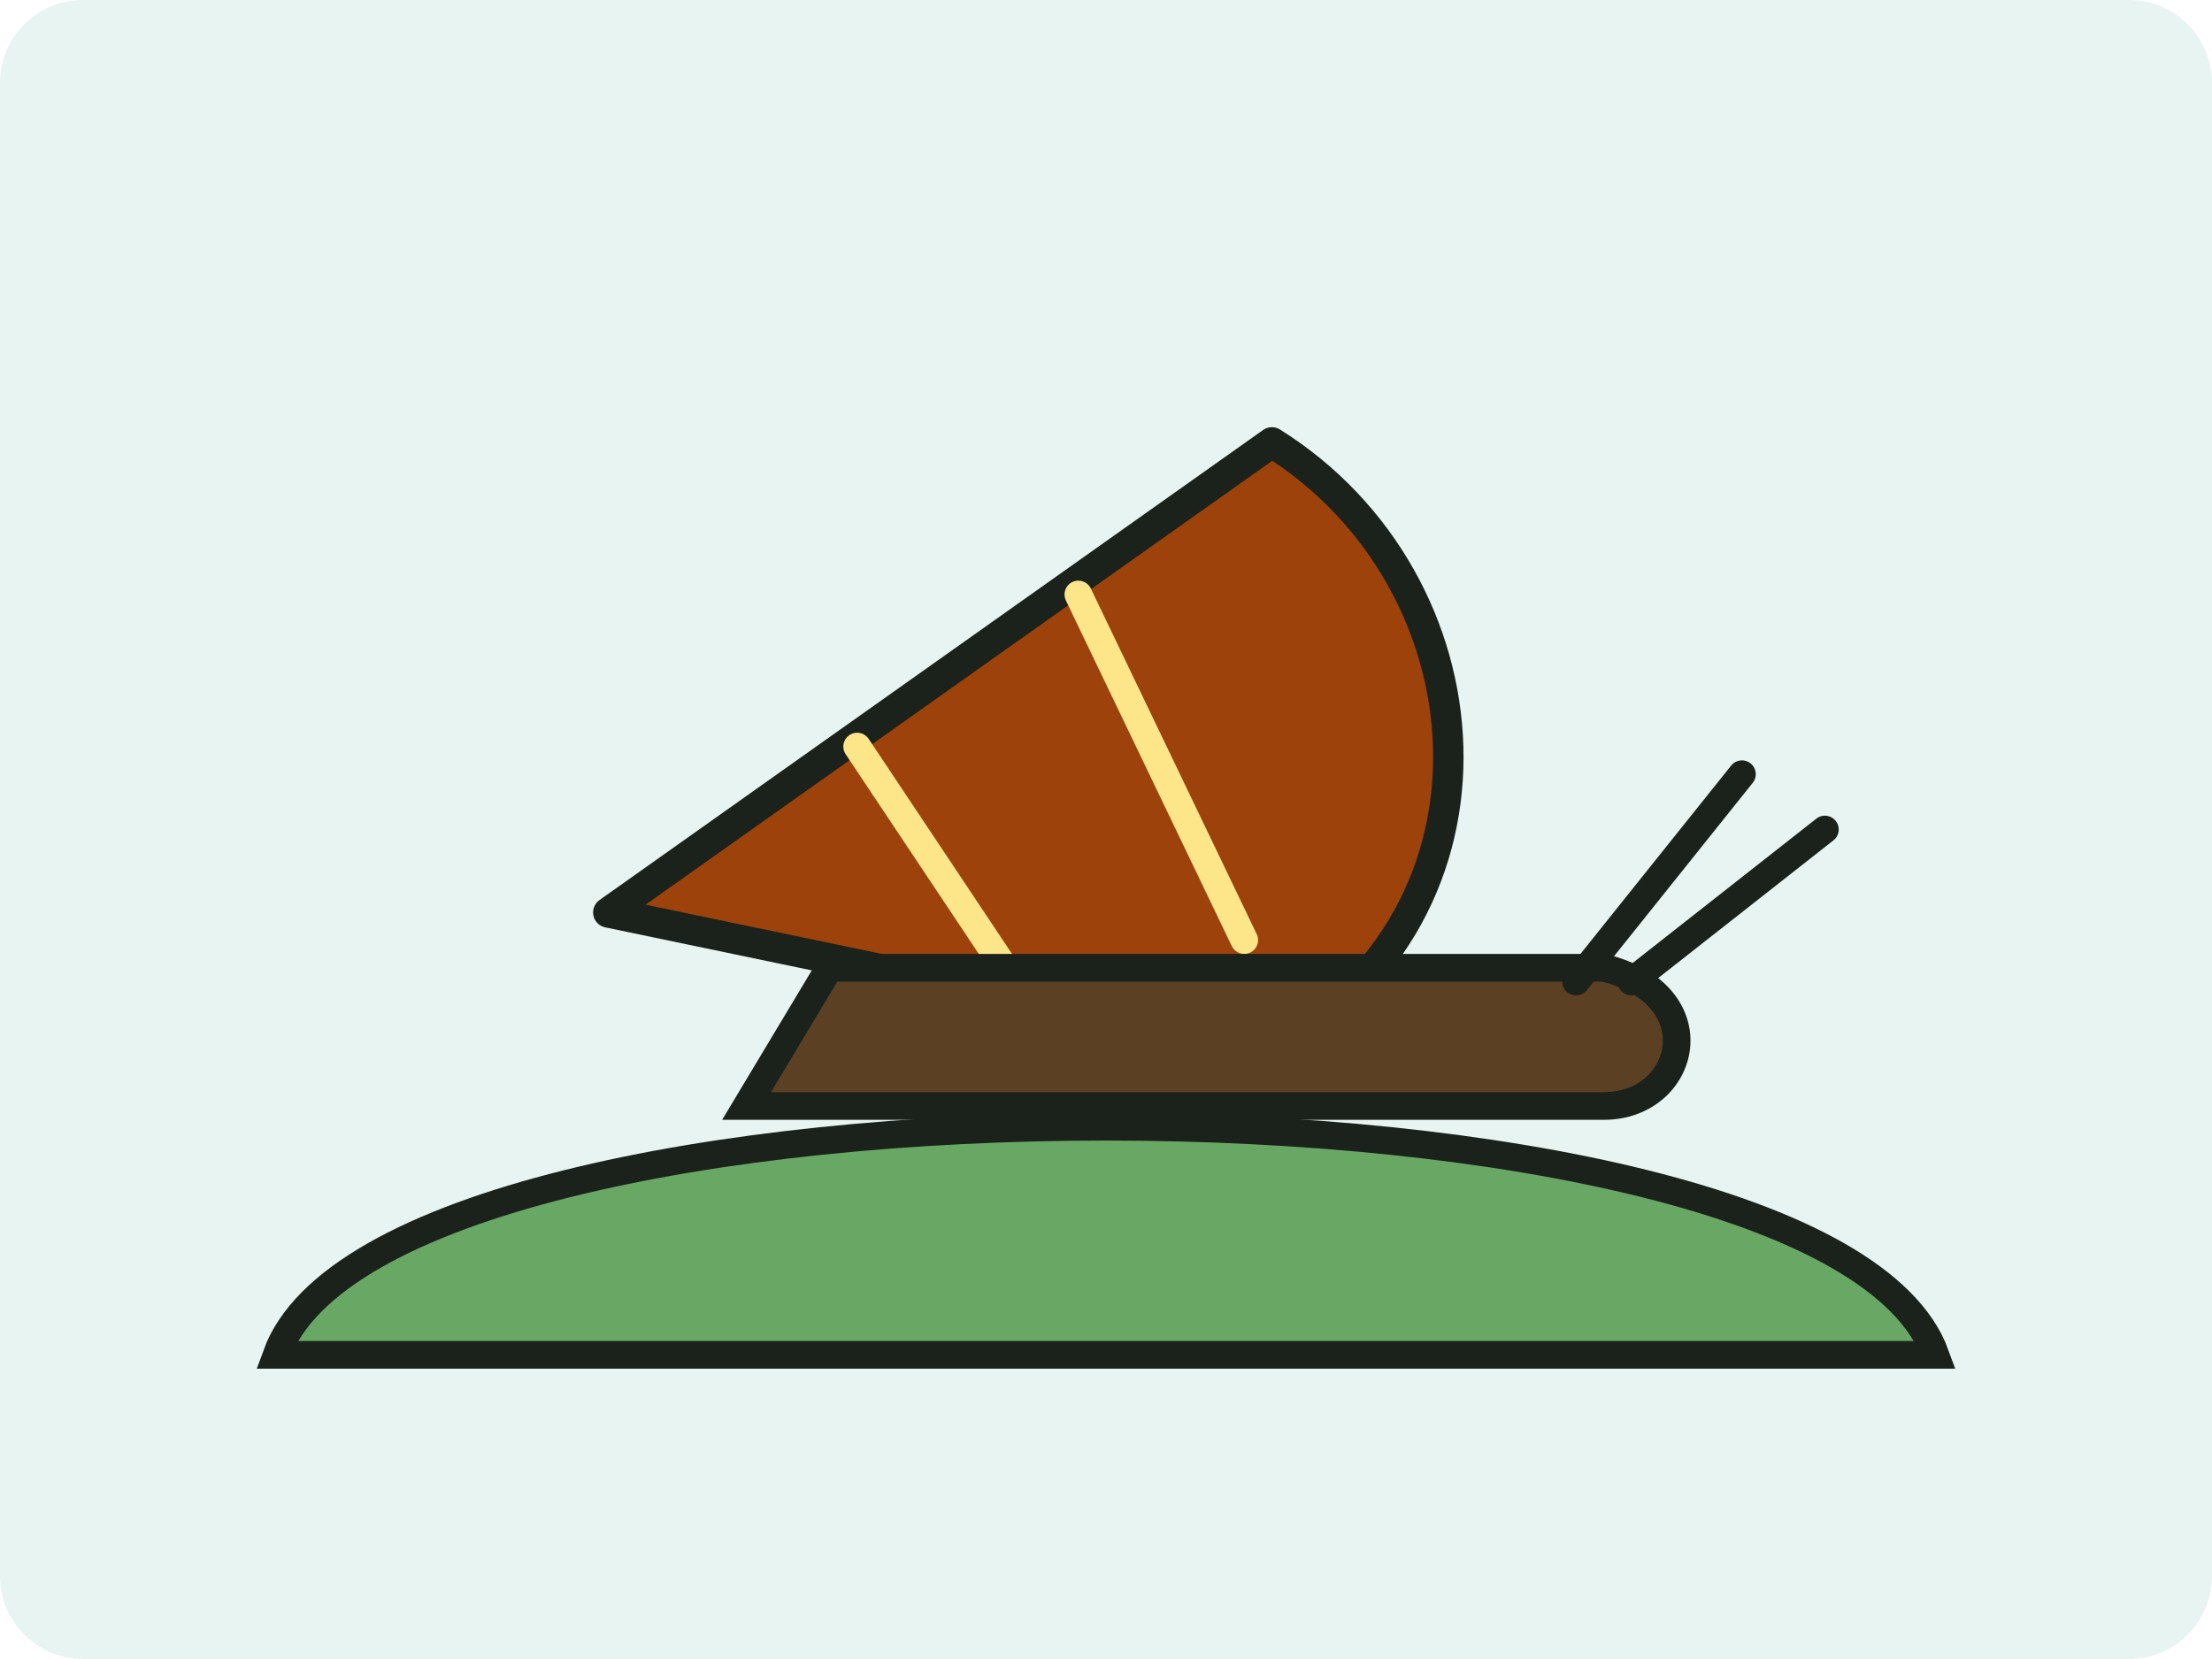
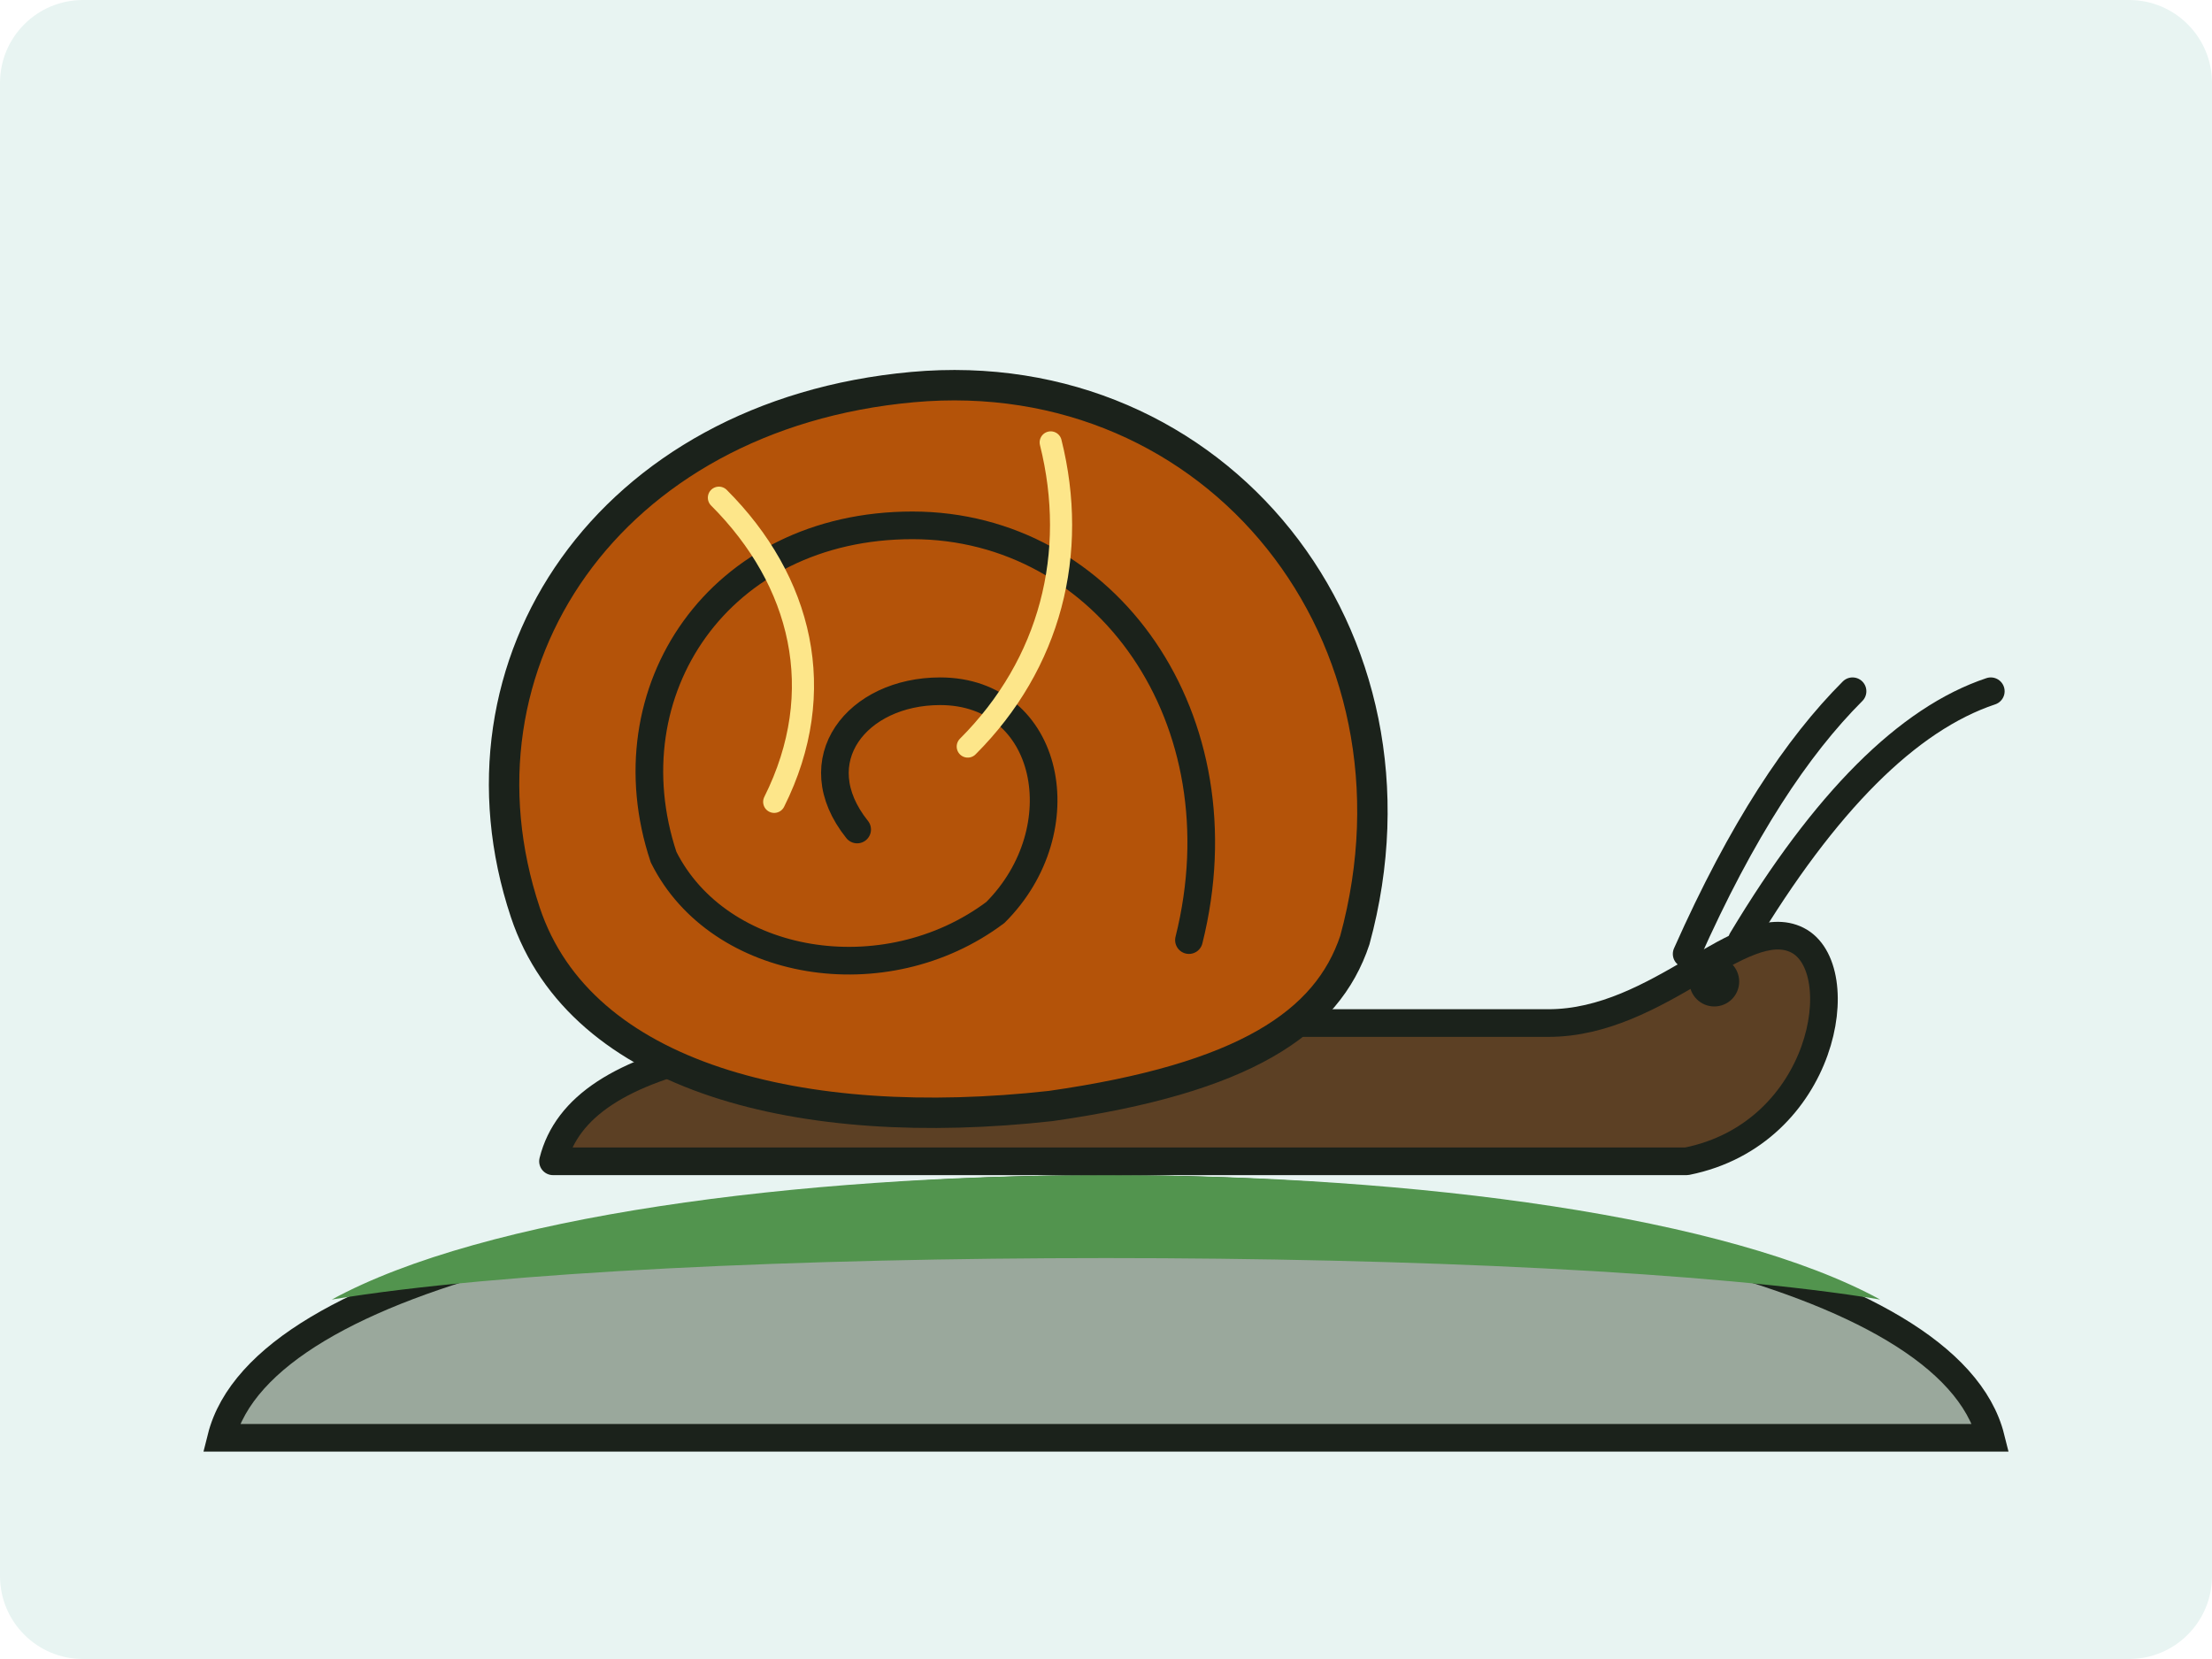
<svg xmlns="http://www.w3.org/2000/svg" viewBox="0 0 160 120" fill="none">
  <rect width="160" height="120" rx="6" fill="#E8F4F2" />
-   <path d="M20 98C28 76 132 76 140 98H20Z" fill="#68A864" stroke="#1B221B" stroke-width="2" />
-   <path d="M44 66L92 32C108 42 110 66 92 76L44 66Z" fill="#9E420B" stroke="#1B221B" stroke-width="2.2" stroke-linejoin="round" />
-   <path d="M62 54L74 72M78 43L90 68" stroke="#FDE68A" stroke-width="2" stroke-linecap="round" />
-   <path d="M54 80H116C122 80 124 72 116 70H60L54 80Z" fill="#5C4024" stroke="#1B221B" stroke-width="2" />
-   <path d="M118 71L132 60M114 71L126 56" stroke="#1B221B" stroke-width="2" stroke-linecap="round" />
+   <path d="M16 104C22 80 138 80 144 104H16Z" fill="#9AA89C" stroke="#1B221B" stroke-width="2" />
+   <path d="M24 94C46 82 114 82 136 94C112 90 48 90 24 94Z" fill="#52944E" />
+   <path d="M40 84C42 76 56 74 82 74H112C120 74 126 66 130 68C134 70 132 82 122 84H40Z" fill="#5C4024" stroke="#1B221B" stroke-width="2" stroke-linejoin="round" />
+   <path d="M126 68C132 58 138 52 144 50M122 69C126 60 130 54 134 50" stroke="#1B221B" stroke-width="2" stroke-linecap="round" />
+   <circle cx="124" cy="71" r="1.8" fill="#1B221B" />
+   <path d="M98 68C104 46 88 26 66 28C44 30 32 48 38 66C42 78 58 82 76 80C90 78 96 74 98 68Z" fill="#B45309" stroke="#1B221B" stroke-width="2.2" />
+   <path d="M86 68C90 52 80 38 66 38C52 38 44 50 48 62C52 70 64 72 72 66C78 60 76 50 68 50C62 50 58 55 62 60" stroke="#1B221B" stroke-width="2" stroke-linecap="round" />
+   <path d="M52 36C58 42 60 50 56 58M76 32C78 40 76 48 70 54" stroke="#FDE68A" stroke-width="1.6" stroke-linecap="round" />
</svg>
